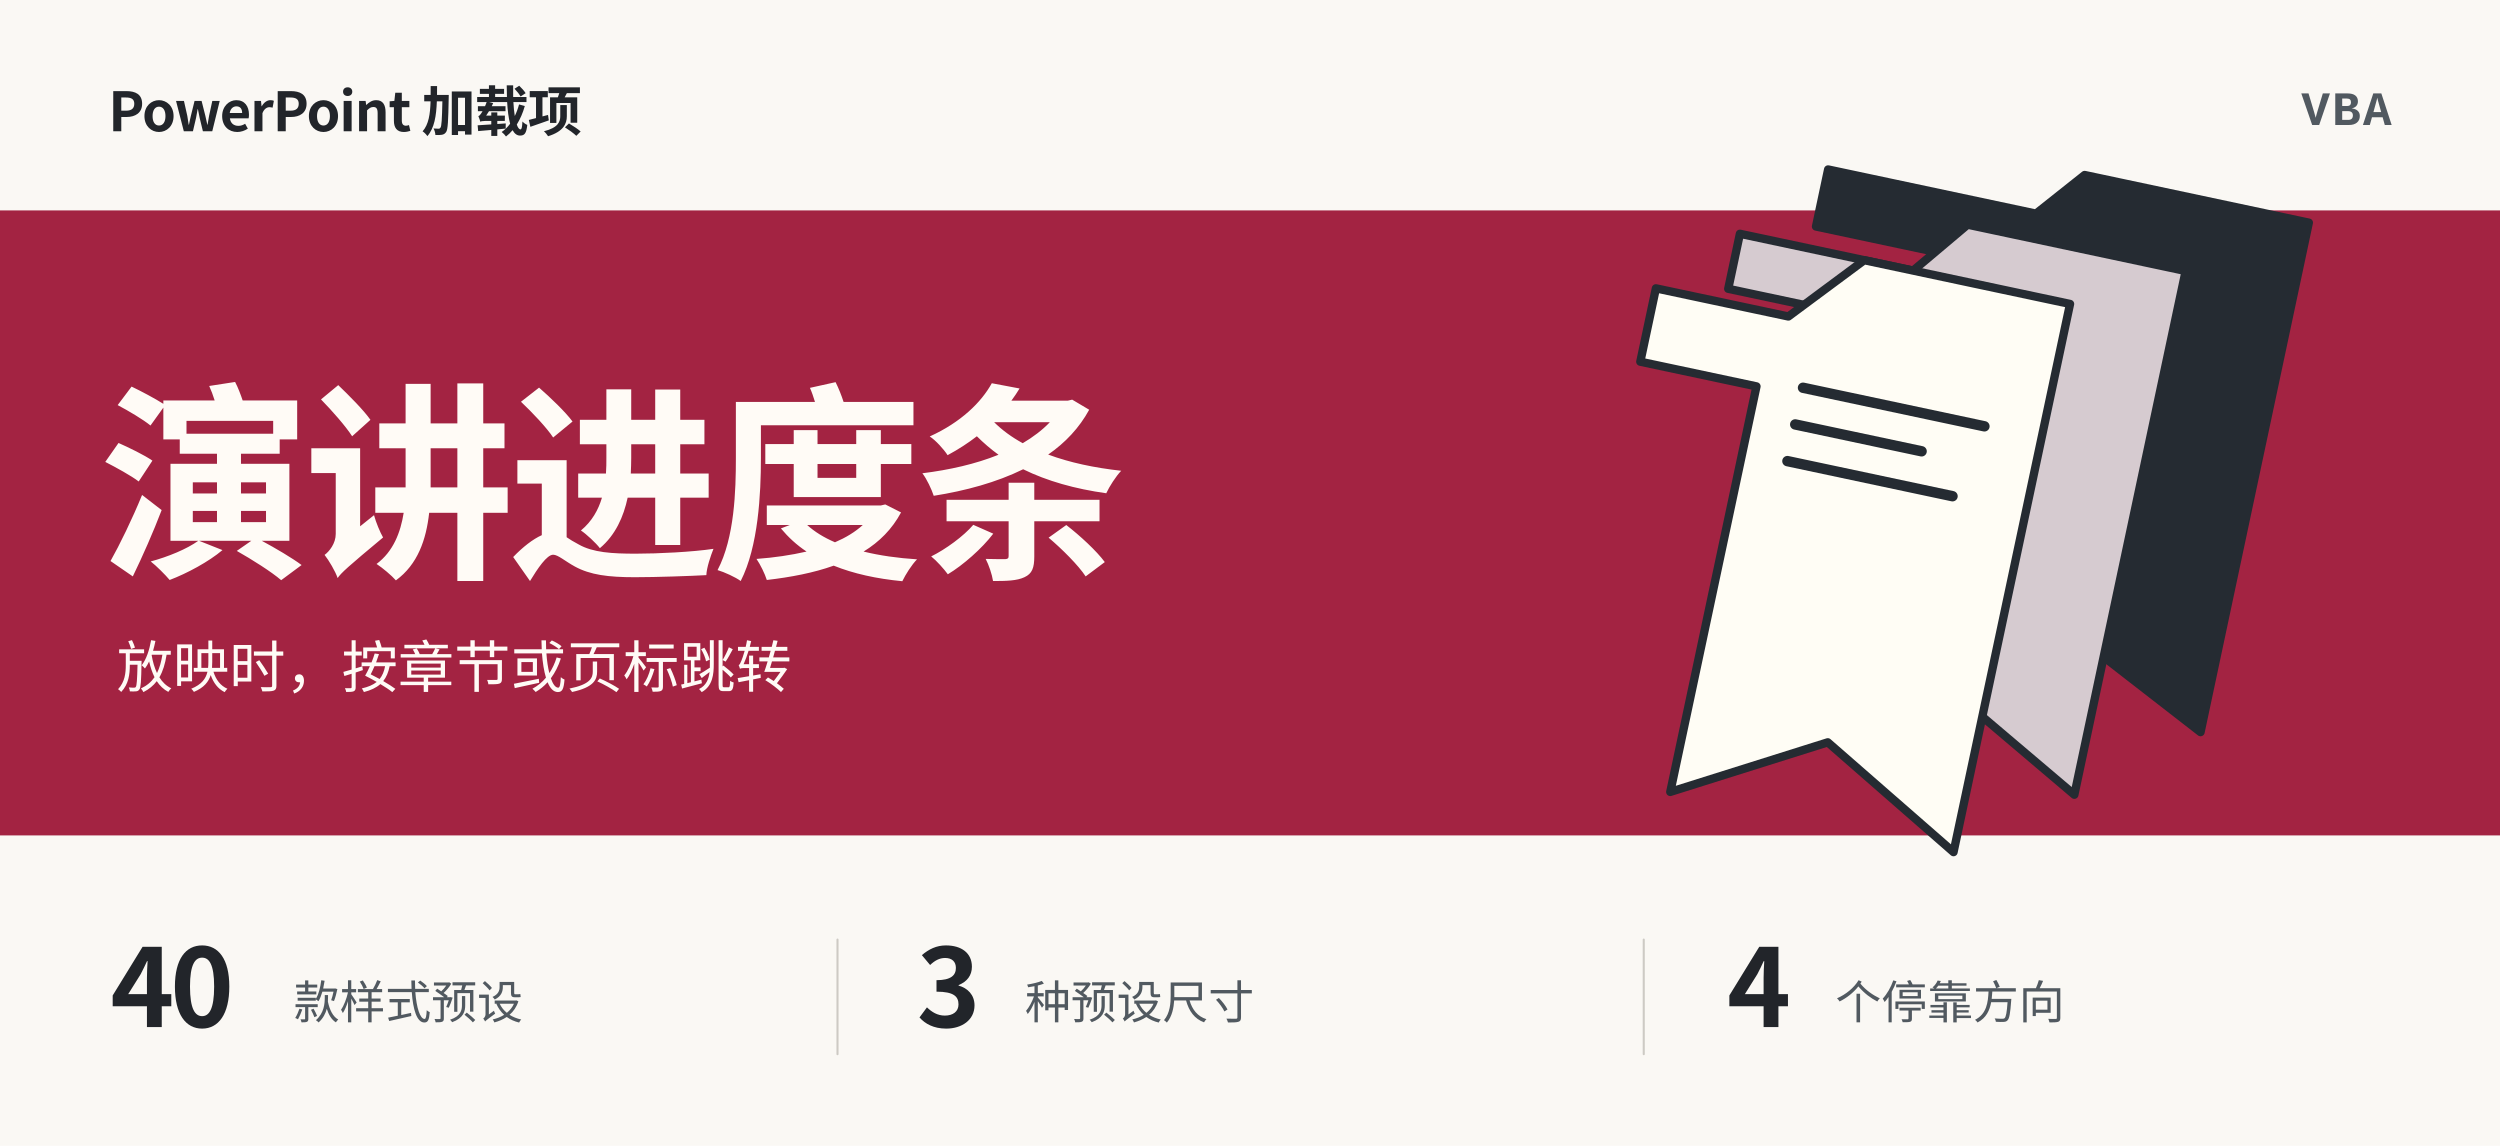
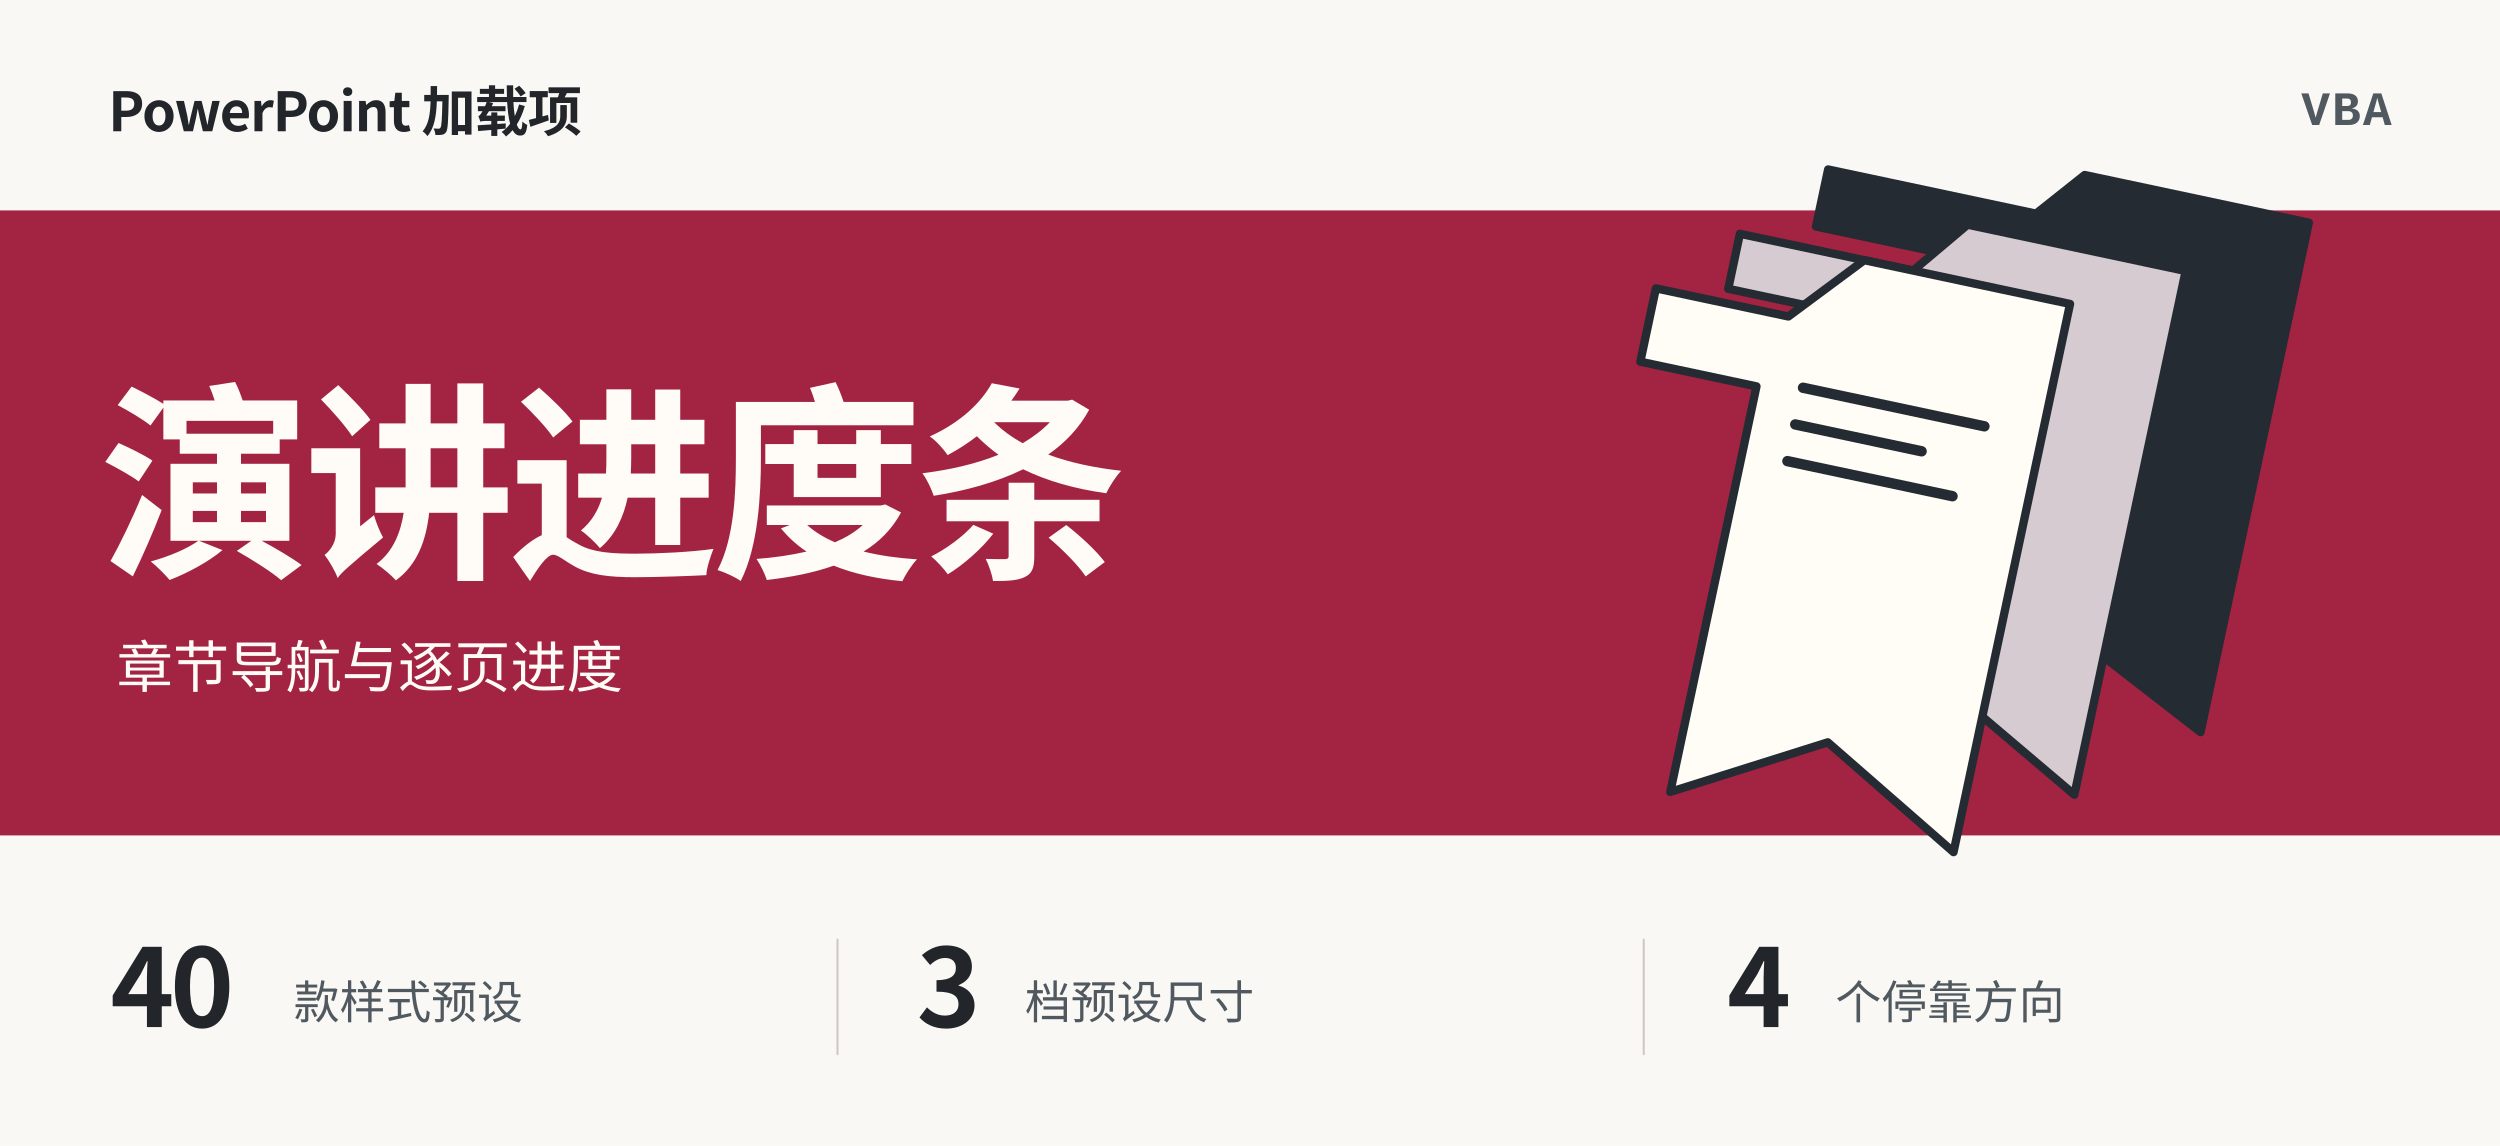
<svg xmlns="http://www.w3.org/2000/svg" viewBox="0 0 1200 550" width="1200" height="550" role="img" aria-labelledby="title desc" xml:lang="zh">
  <rect x="0" y="0" width="1200" height="550" rx="0" fill="#FAF8F4" />
  <text x="52" y="63" fill="#22252A" font-family="'Microsoft YaHei','PingFang SC','Noto Sans CJK SC',Inter,Arial,sans-serif" font-size="26" font-weight="650" letter-spacing="-0.5" text-anchor="start">PowerPoint 加载项</text>
  <text x="1148" y="60" fill="#515960" font-family="'SFMono-Regular',Consolas,'Liberation Mono',monospace" font-size="23" font-weight="600" letter-spacing="1" text-anchor="end">VBA</text>
  <rect x="0" y="101" width="1200" height="300" rx="0" fill="#A32342" />
  <text x="48" y="270" fill="#FFFBF6" font-family="'Microsoft YaHei','PingFang SC','Noto Sans CJK SC',Inter,Arial,sans-serif" font-size="101" font-weight="750" letter-spacing="-3" text-anchor="start">演讲进度条</text>
-   <text x="56" y="330" fill="#FFFBF6" font-family="'Microsoft YaHei','PingFang SC','Noto Sans CJK SC',Inter,Arial,sans-serif" font-size="27" font-weight="500" letter-spacing="0" text-anchor="start">放映时，按章节或页标跳转</text>
+   <text x="56" y="330" fill="#FFFBF6" font-family="'Microsoft YaHei','PingFang SC','Noto Sans CJK SC',Inter,Arial,sans-serif" font-size="27" font-weight="500" letter-spacing="0" text-anchor="start">章节导航与逐页进度</text>
  <g transform="translate(774 56) rotate(12 170 155)">
    <path d="M78 42H180L199 19H309V269L247 239L184 269V70H78Z" fill="#252B32" stroke="#252B32" stroke-width="4" stroke-linejoin="round" stroke-linecap="round" />
    <path d="M43 81H128L149 54H256V311L191 276L127 311V108H43Z" fill="#D6CBD0" stroke="#252B32" stroke-width="4" stroke-linejoin="round" stroke-linecap="round" />
    <path d="M9 115H74L104 81H205V350L135 311L66 350V151H9Z" fill="#FFFDF5" stroke="#252B32" stroke-width="4" stroke-linejoin="round" stroke-linecap="round" />
    <path d="M88 147H177M88 165H150M88 183H169" fill="none" stroke="#252B32" stroke-width="5" stroke-linejoin="round" stroke-linecap="round" />
  </g>
  <text x="53" y="493" fill="#22252A" font-family="'Microsoft YaHei','PingFang SC','Noto Sans CJK SC',Inter,Arial,sans-serif" font-size="52" font-weight="720" letter-spacing="-2" text-anchor="start">40</text>
  <text x="141" y="489" fill="#515960" font-family="'Microsoft YaHei','PingFang SC','Noto Sans CJK SC',Inter,Arial,sans-serif" font-size="22" font-weight="500" letter-spacing="0" text-anchor="start">款样式预设</text>
  <text x="440" y="493" fill="#22252A" font-family="'Microsoft YaHei','PingFang SC','Noto Sans CJK SC',Inter,Arial,sans-serif" font-size="52" font-weight="720" letter-spacing="-2" text-anchor="start">3</text>
-   <text x="492" y="489" fill="#515960" font-family="'Microsoft YaHei','PingFang SC','Noto Sans CJK SC',Inter,Arial,sans-serif" font-size="22" font-weight="500" letter-spacing="0" text-anchor="start">种预设尺寸</text>
+   <text x="492" y="489" fill="#515960" font-family="'Microsoft YaHei','PingFang SC','Noto Sans CJK SC',Inter,Arial,sans-serif" font-size="22" font-weight="500" letter-spacing="0" text-anchor="start">档预设尺寸</text>
  <text x="829" y="493" fill="#22252A" font-family="'Microsoft YaHei','PingFang SC','Noto Sans CJK SC',Inter,Arial,sans-serif" font-size="52" font-weight="720" letter-spacing="-2" text-anchor="start">4</text>
  <text x="881" y="489" fill="#515960" font-family="'Microsoft YaHei','PingFang SC','Noto Sans CJK SC',Inter,Arial,sans-serif" font-size="22" font-weight="500" letter-spacing="0" text-anchor="start">个停靠方向</text>
  <path d="M402 451L402 506" fill="none" stroke="#CDCAC4" stroke-width="1" stroke-linejoin="round" stroke-linecap="round" />
  <path d="M789 451L789 506" fill="none" stroke="#CDCAC4" stroke-width="1" stroke-linejoin="round" stroke-linecap="round" />
</svg>
